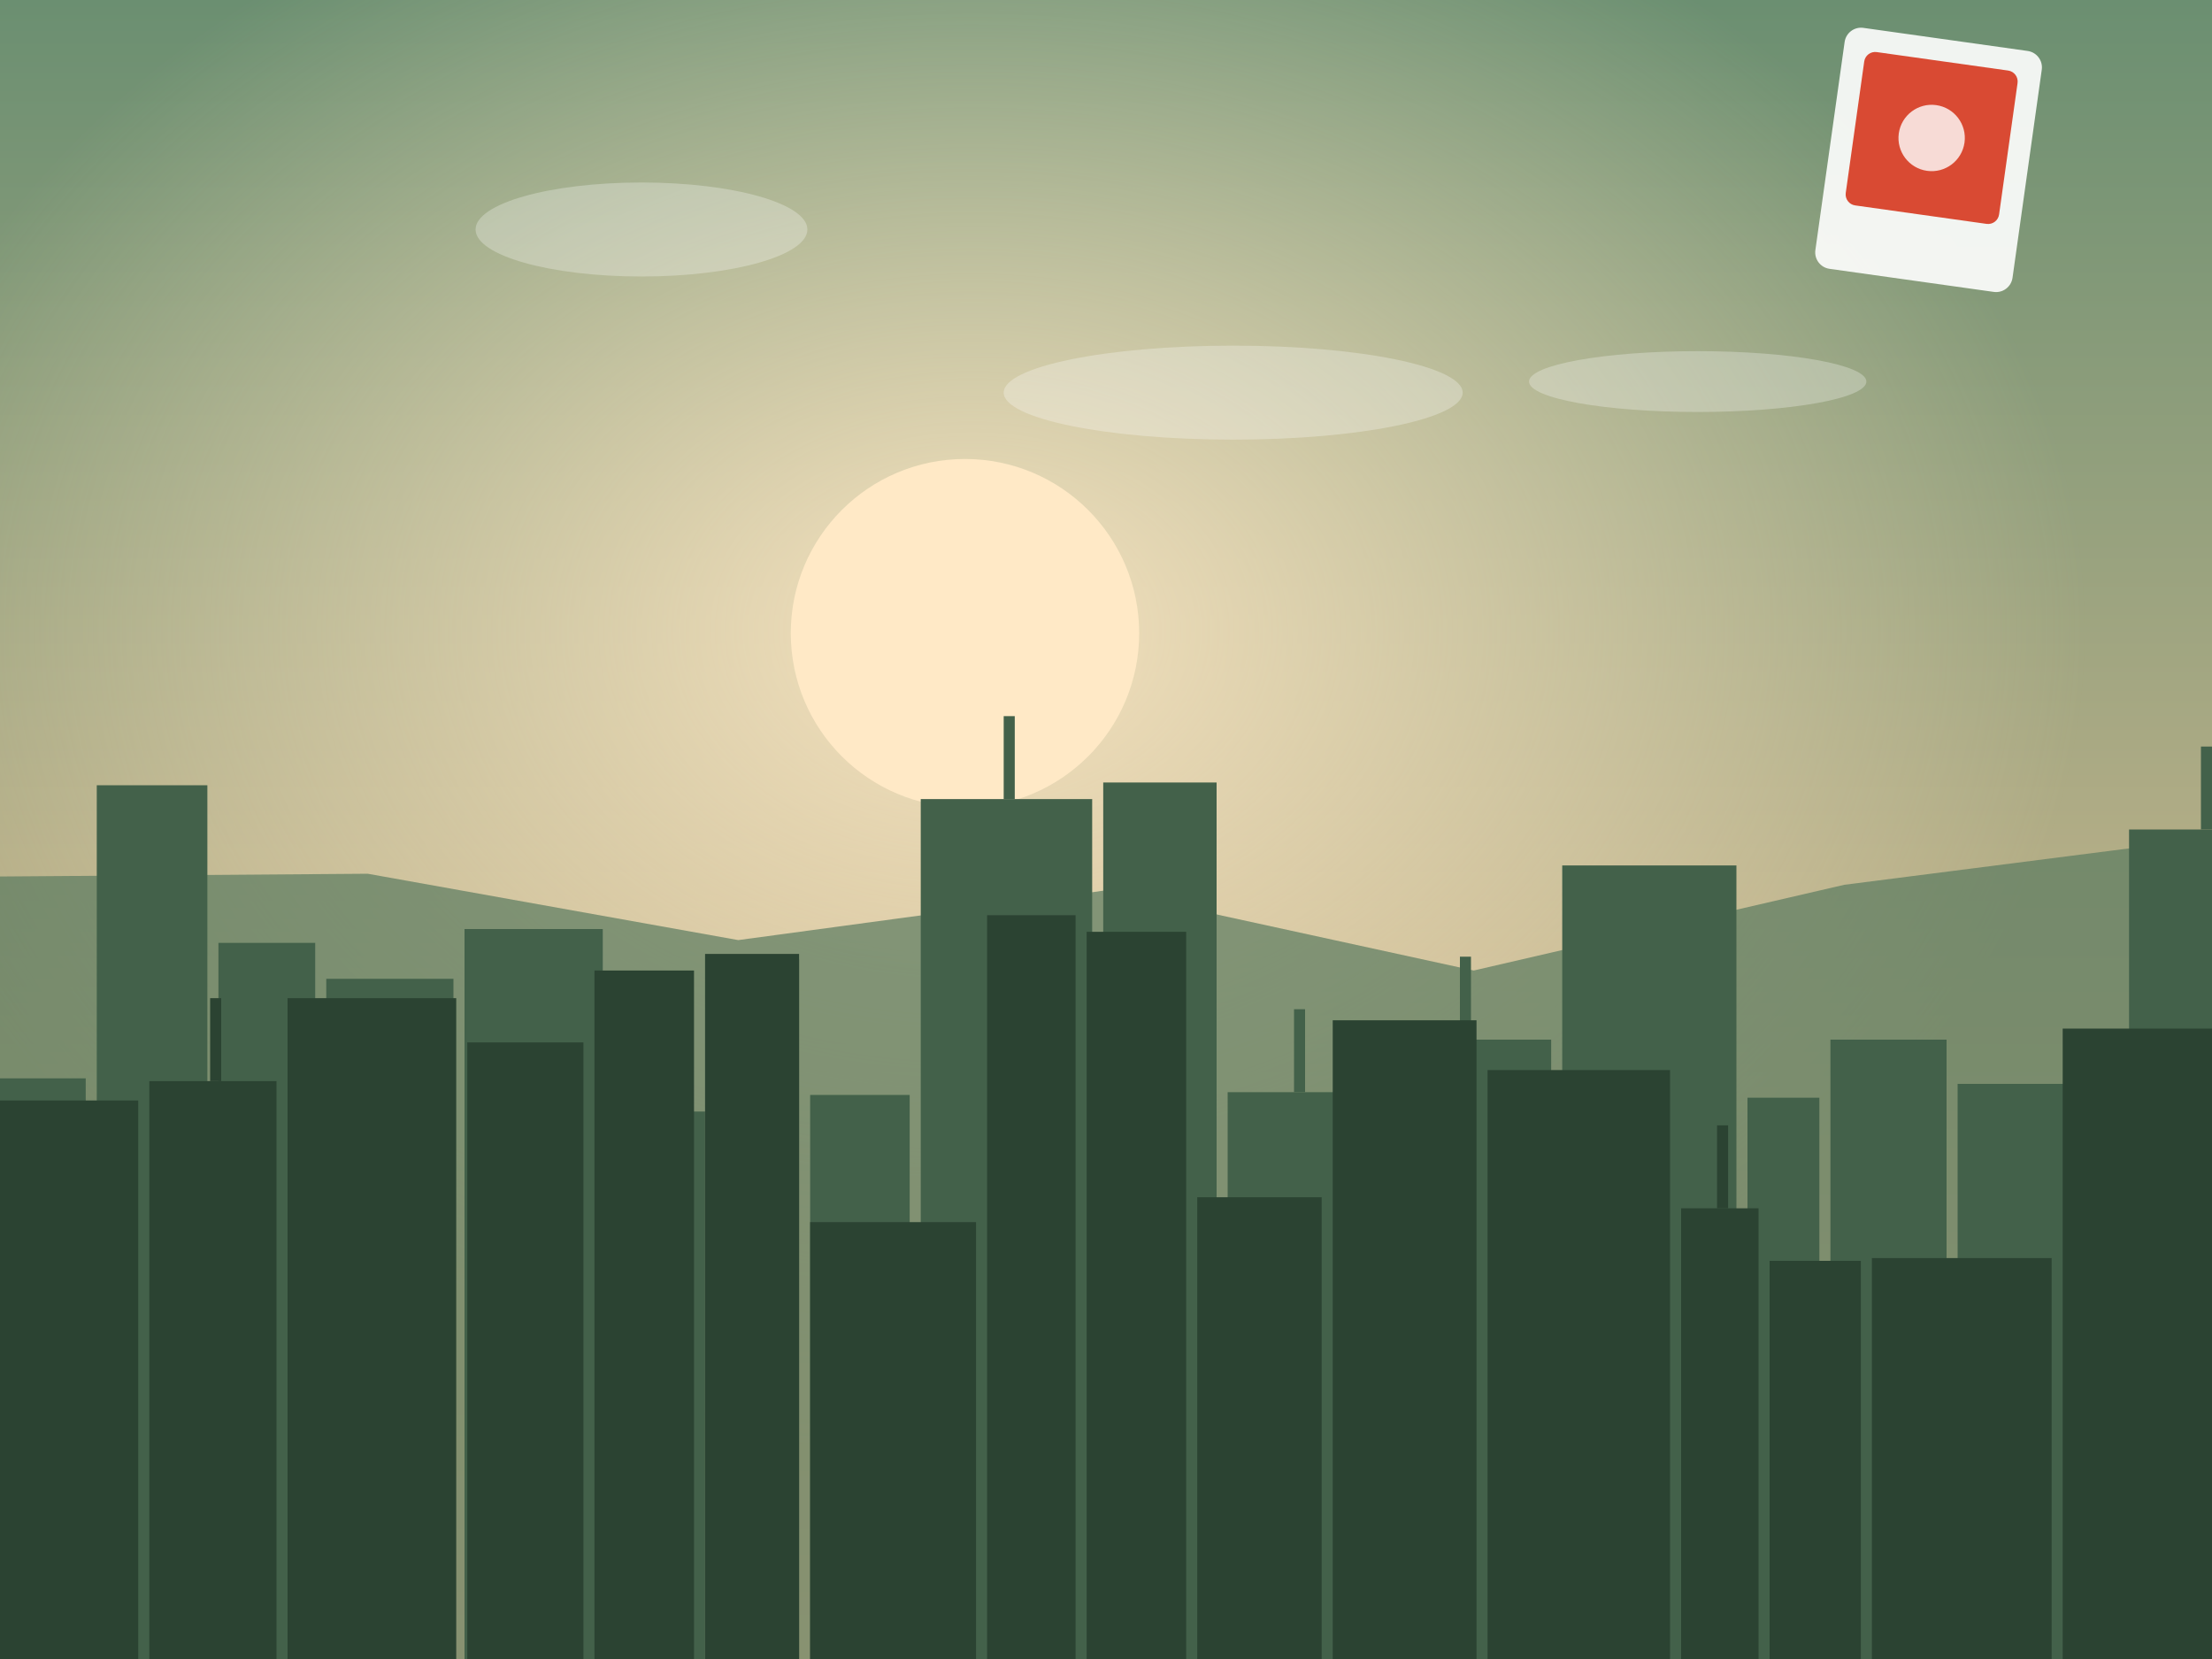
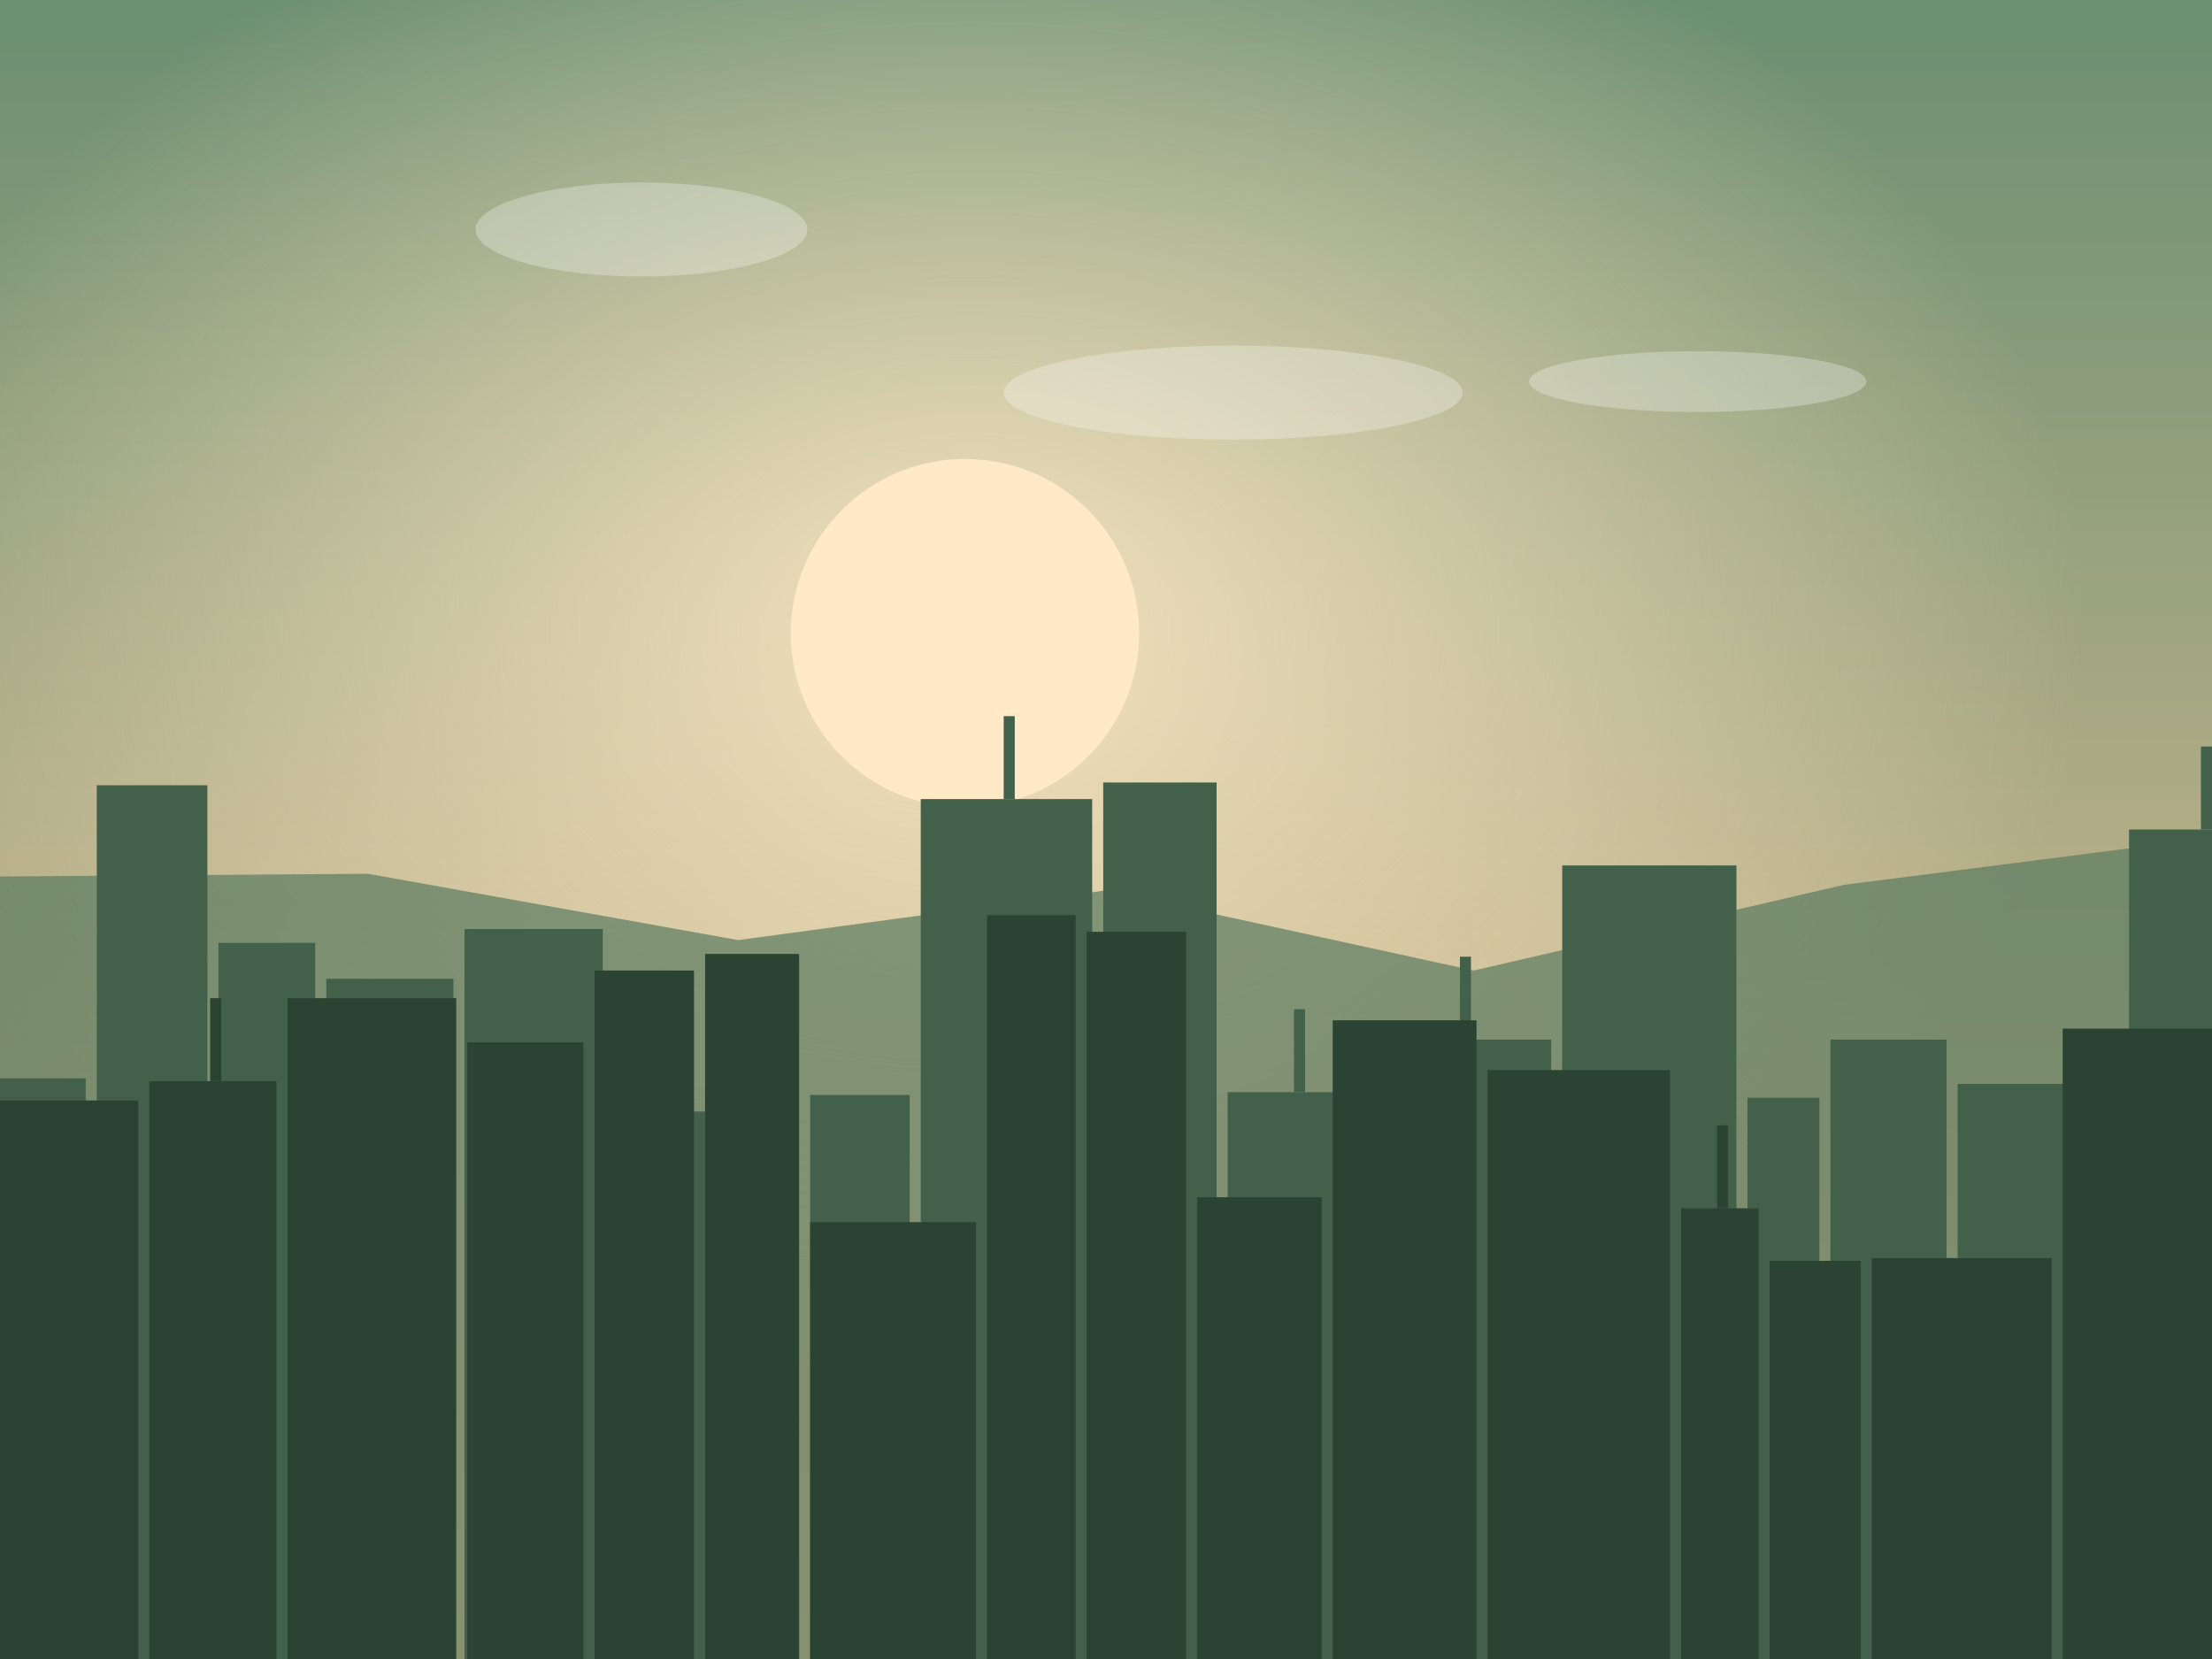
<svg xmlns="http://www.w3.org/2000/svg" viewBox="0 0 800 600" preserveAspectRatio="xMidYMid slice" role="img" aria-label="hanoi postcard illustration">
  <defs>
    <linearGradient id="s" x1="0" y1="0" x2="0" y2="1">
      <stop offset="0" stop-color="#6b8f71" />
      <stop offset="1" stop-color="#f5c99a" />
    </linearGradient>
    <radialGradient id="g" cx="0.44" cy="0.38" r="0.5">
      <stop offset="0" stop-color="#ffe9c6" stop-opacity="0.9" />
      <stop offset="1" stop-color="#ffe9c6" stop-opacity="0" />
    </radialGradient>
  </defs>
  <rect width="800" height="600" fill="url(#s)" />
  <rect width="800" height="600" fill="url(#g)" />
  <circle cx="349" cy="229" r="63" fill="#ffe9c6" />
  <ellipse cx="614" cy="138" rx="61" ry="11" fill="#fff" opacity="0.28" />
  <ellipse cx="232" cy="83" rx="60" ry="17" fill="#fff" opacity="0.28" />
  <ellipse cx="446" cy="142" rx="83" ry="17" fill="#fff" opacity="0.28" />
  <path d="M0 600 L0 317 L0 317 L133 316 L267 340 L400 322 L533 351 L667 320 L800 303 L800 600 Z" fill="#5a7a5f" opacity="0.7" />
  <rect x="0" y="390" width="31" height="280" fill="#43614a" />
  <rect x="35" y="284" width="40" height="386" fill="#43614a" />
  <rect x="79" y="341" width="35" height="329" fill="#43614a" />
  <rect x="118" y="354" width="46" height="316" fill="#43614a" />
  <rect x="168" y="336" width="50" height="334" fill="#43614a" />
  <rect x="222" y="402" width="33" height="268" fill="#43614a" />
  <rect x="238" y="372" width="4" height="30" fill="#43614a" />
  <rect x="259" y="347" width="30" height="323" fill="#43614a" />
  <rect x="293" y="396" width="36" height="274" fill="#43614a" />
  <rect x="333" y="289" width="62" height="381" fill="#43614a" />
  <rect x="363" y="259" width="4" height="30" fill="#43614a" />
  <rect x="399" y="283" width="41" height="387" fill="#43614a" />
  <rect x="444" y="395" width="49" height="275" fill="#43614a" />
  <rect x="468" y="365" width="4" height="30" fill="#43614a" />
  <rect x="497" y="376" width="64" height="294" fill="#43614a" />
  <rect x="528" y="346" width="4" height="30" fill="#43614a" />
  <rect x="565" y="313" width="63" height="357" fill="#43614a" />
  <rect x="632" y="397" width="26" height="273" fill="#43614a" />
  <rect x="662" y="376" width="42" height="294" fill="#43614a" />
  <rect x="708" y="392" width="58" height="278" fill="#43614a" />
  <rect x="770" y="300" width="54" height="370" fill="#43614a" />
  <rect x="796" y="270" width="4" height="30" fill="#43614a" />
  <rect x="0" y="398" width="50" height="322" fill="#2b4332" />
  <rect x="54" y="391" width="46" height="329" fill="#2b4332" />
  <rect x="76" y="361" width="4" height="30" fill="#2b4332" />
  <rect x="104" y="361" width="61" height="359" fill="#2b4332" />
  <rect x="169" y="377" width="42" height="343" fill="#2b4332" />
  <rect x="215" y="351" width="36" height="369" fill="#2b4332" />
  <rect x="255" y="345" width="34" height="375" fill="#2b4332" />
  <rect x="293" y="442" width="60" height="278" fill="#2b4332" />
  <rect x="357" y="331" width="32" height="389" fill="#2b4332" />
  <rect x="393" y="337" width="36" height="383" fill="#2b4332" />
  <rect x="433" y="433" width="45" height="287" fill="#2b4332" />
  <rect x="482" y="369" width="52" height="351" fill="#2b4332" />
  <rect x="538" y="387" width="66" height="333" fill="#2b4332" />
  <rect x="608" y="437" width="28" height="283" fill="#2b4332" />
  <rect x="621" y="407" width="4" height="30" fill="#2b4332" />
  <rect x="640" y="456" width="33" height="264" fill="#2b4332" />
  <rect x="677" y="455" width="65" height="265" fill="#2b4332" />
  <rect x="746" y="372" width="60" height="348" fill="#2b4332" />
-   <g transform="translate(700 40) rotate(8)">
-     <rect x="-36" y="-26" width="72" height="88" rx="6" fill="#fff" opacity="0.9" />
-     <rect x="-28" y="-18" width="56" height="56" rx="4" fill="#d94a33" />
-     <circle cx="0" cy="10" r="12" fill="#fff" opacity="0.8" />
-   </g>
</svg>
